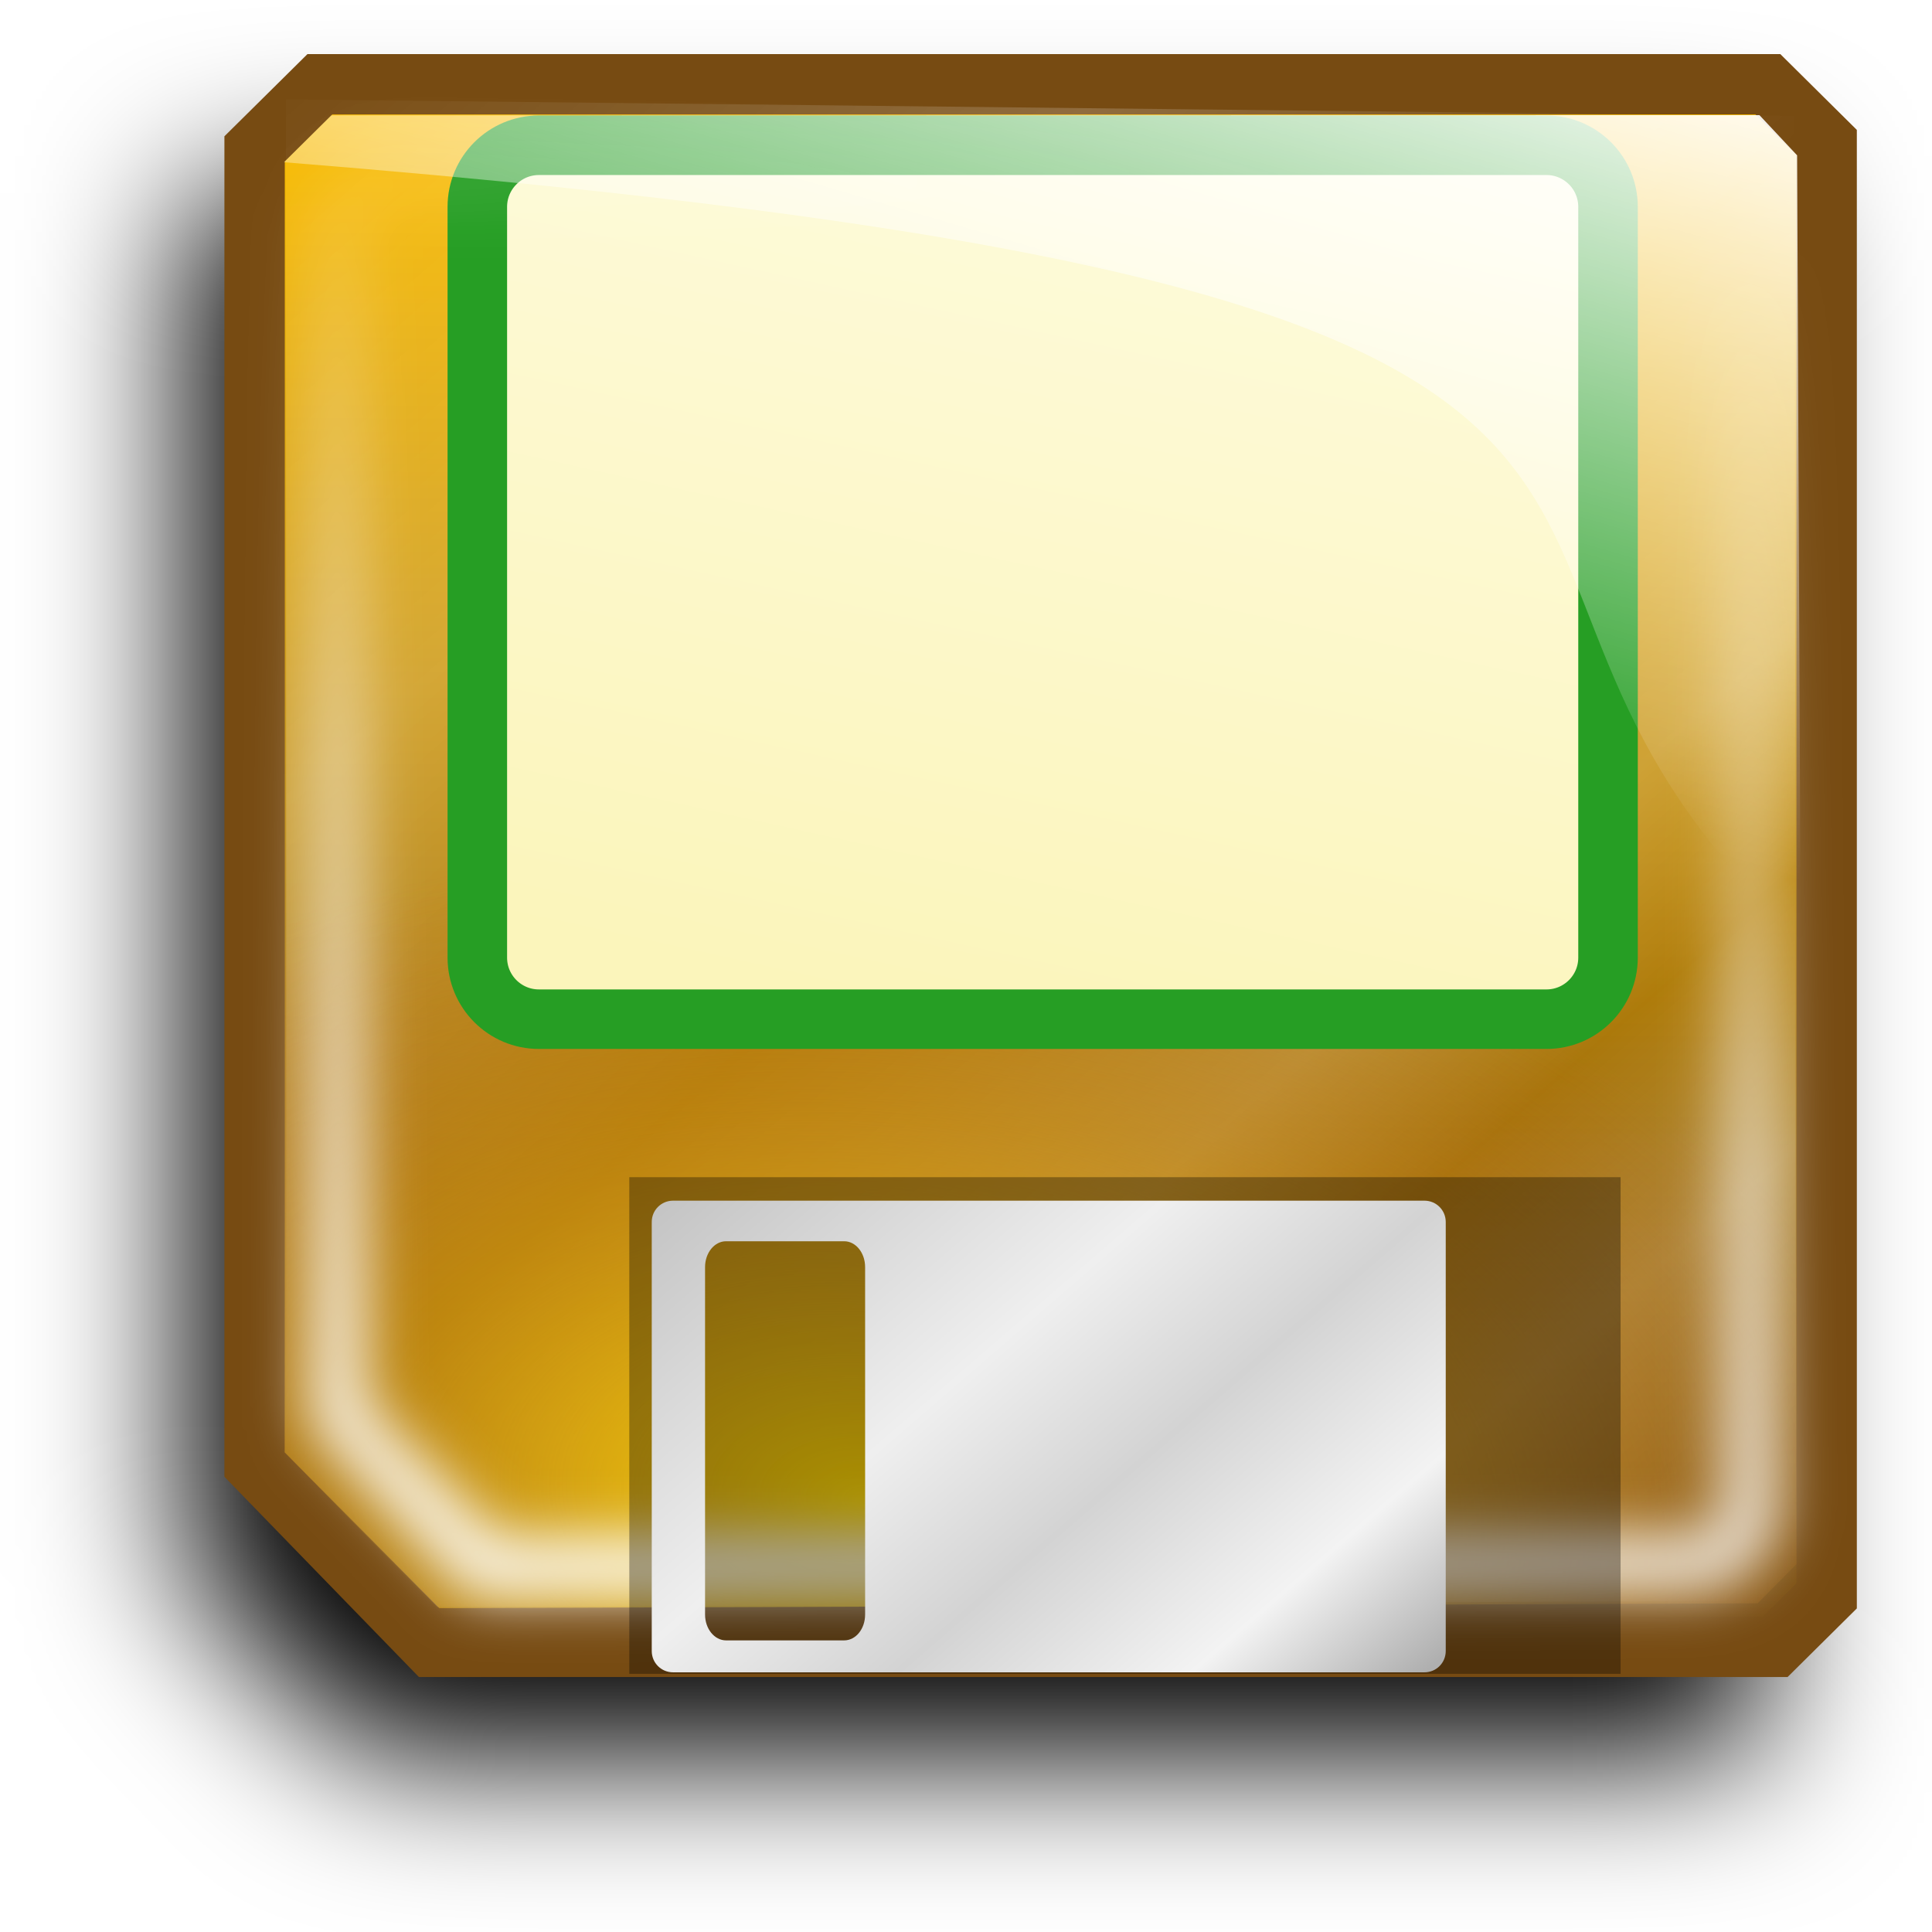
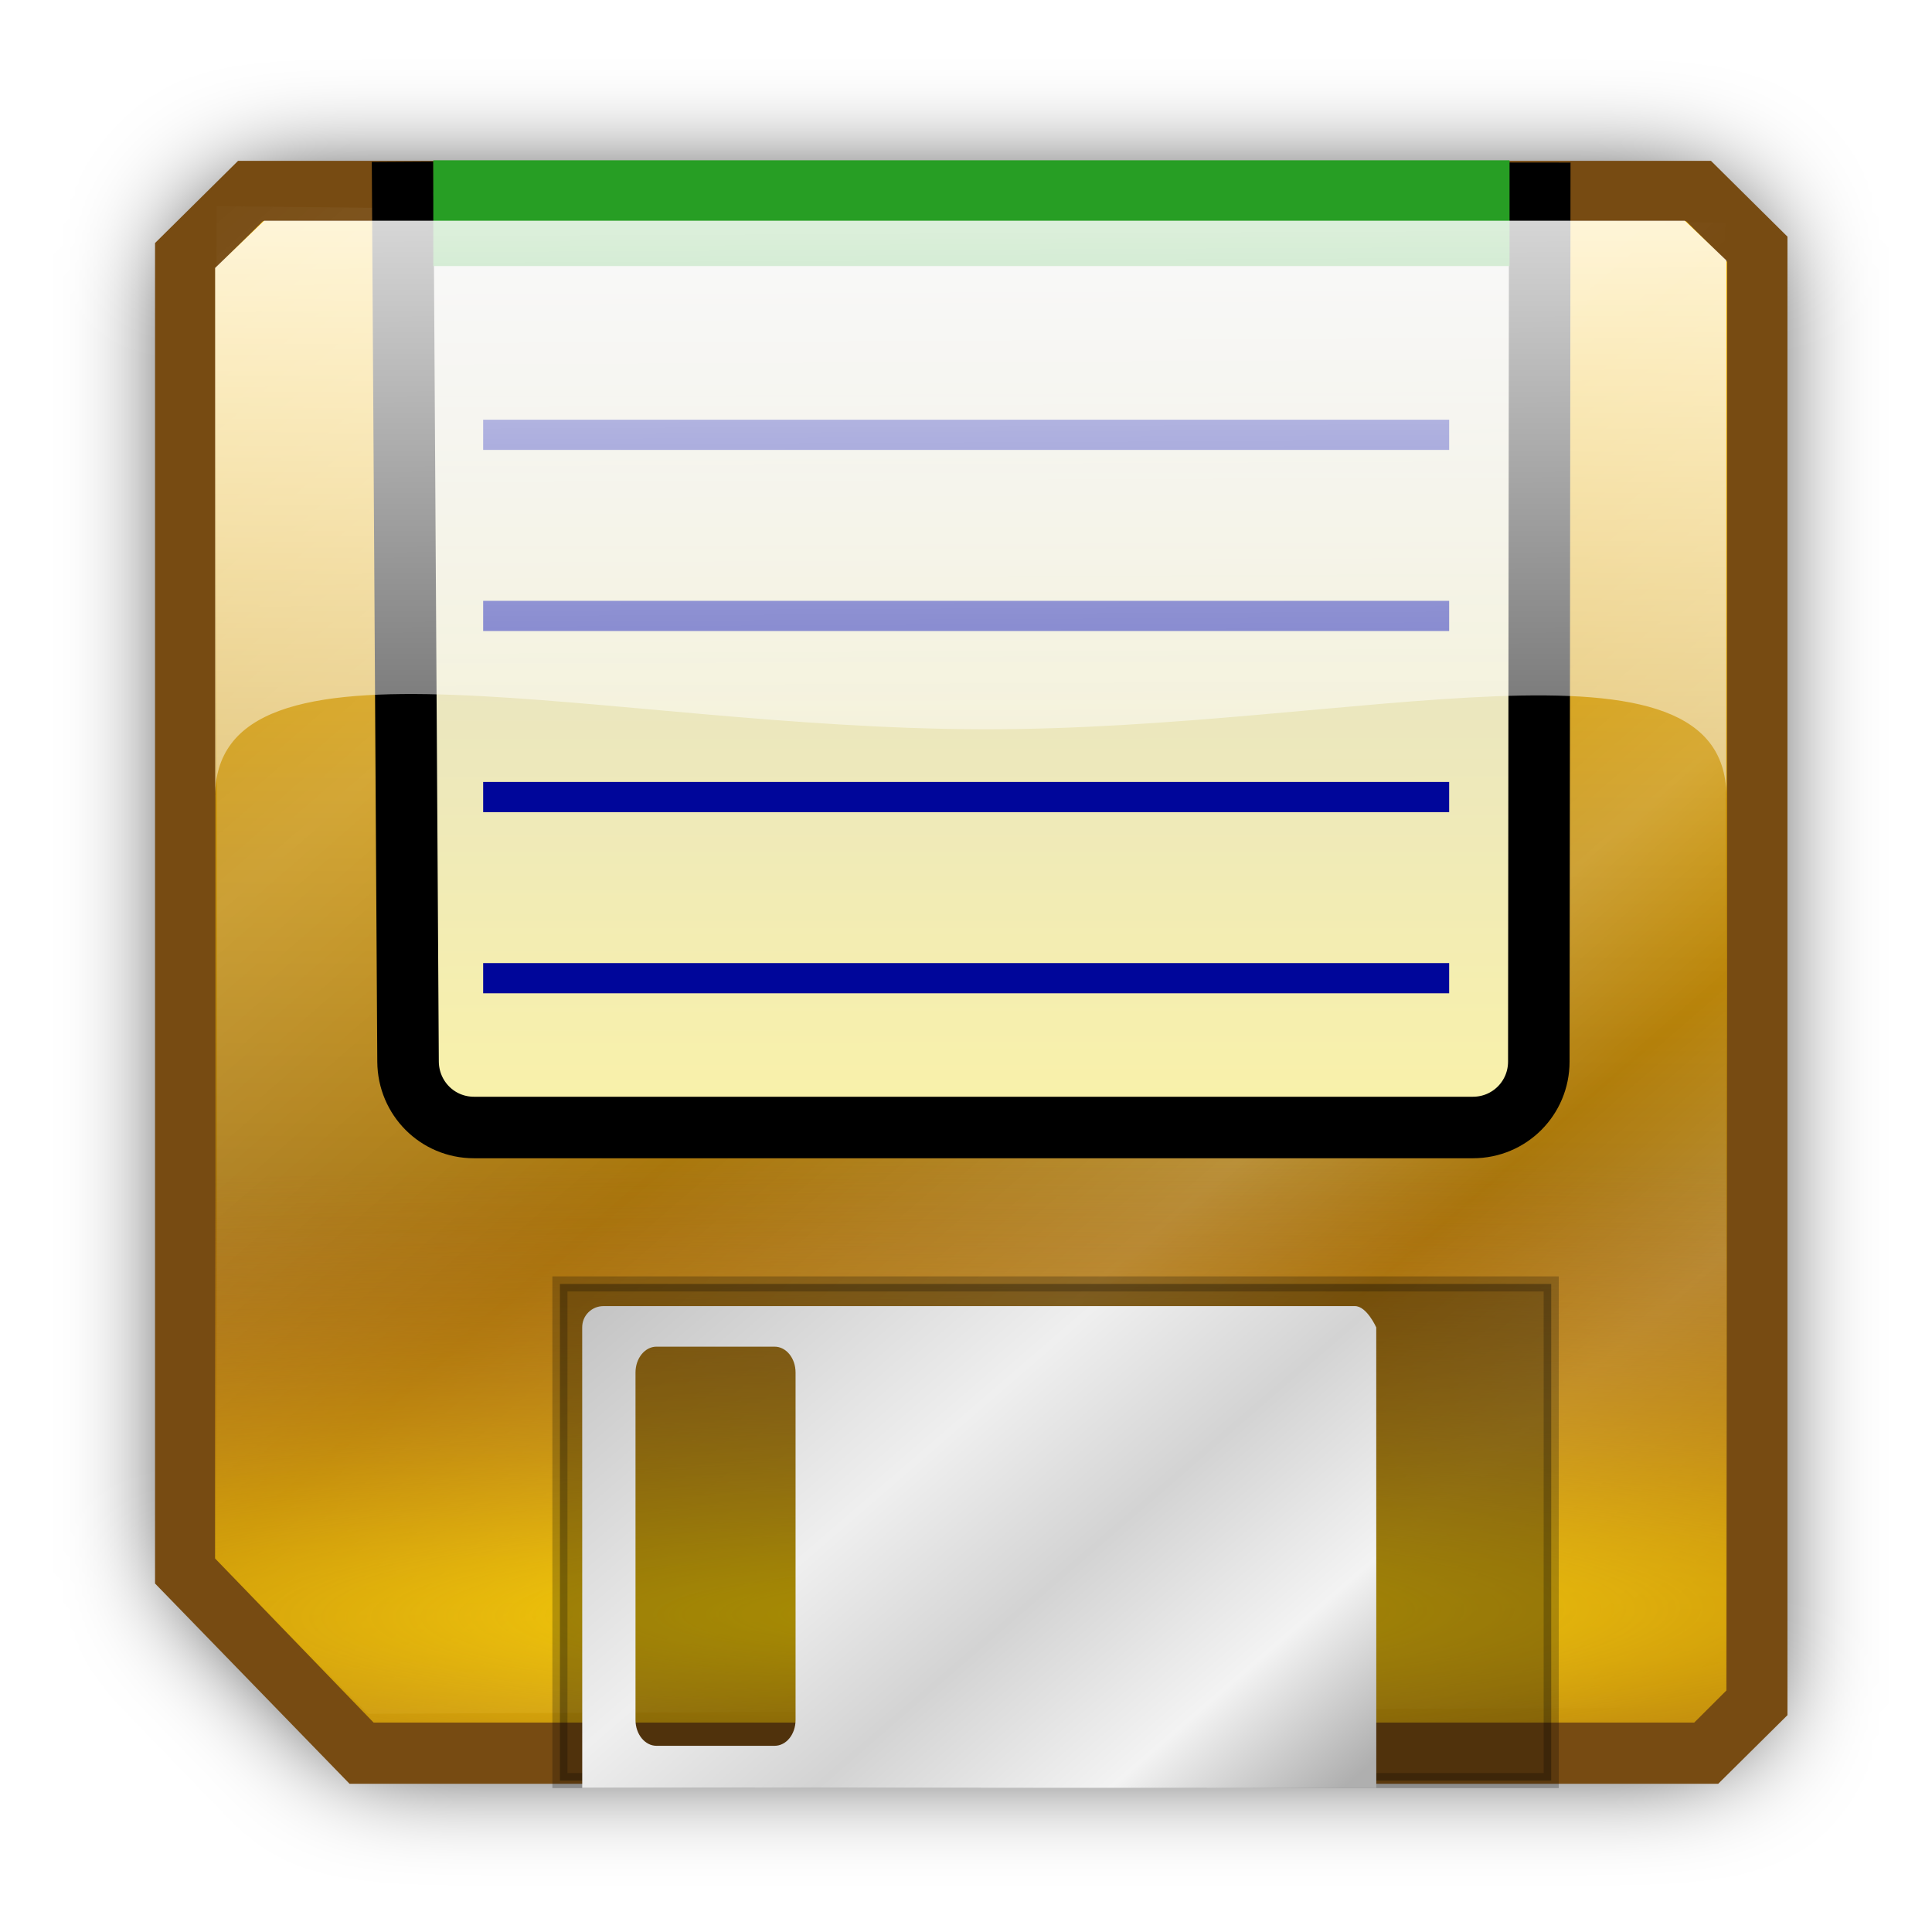
<svg xmlns="http://www.w3.org/2000/svg" xmlns:xlink="http://www.w3.org/1999/xlink" width="32" height="32" id="svg3993" version="1.0">
  <defs id="defs3995">
    <linearGradient id="linearGradient3837">
      <stop style="stop-color:#ffffff;stop-opacity:0;" offset="0" id="stop3839" />
      <stop id="stop3859" offset="0.27" style="stop-color:#ffffff;stop-opacity:1;" />
      <stop id="stop3855" offset="0.5" style="stop-color:#ffffff;stop-opacity:0;" />
      <stop style="stop-color:#ffffff;stop-opacity:1;" offset="0.675" id="stop3857" />
      <stop id="stop3853" offset="0.761" style="stop-color:#ffffff;stop-opacity:0;" />
      <stop id="stop3851" offset="0.859" style="stop-color:#ffffff;stop-opacity:1;" />
      <stop style="stop-color:#ffffff;stop-opacity:0;" offset="1" id="stop3841" />
    </linearGradient>
-     <linearGradient id="linearGradient3825">
-       <stop id="stop3827" offset="0" style="stop-color:#bfbfbf;stop-opacity:0;" />
-       <stop style="stop-color:#cbcbcb;stop-opacity:0.247;" offset="0.091" id="stop3849" />
-       <stop style="stop-color:#d7d7d7;stop-opacity:0.498;" offset="0.183" id="stop3847" />
-       <stop style="stop-color:#efefef;stop-opacity:1;" offset="0.366" id="stop3829" />
-       <stop id="stop3845" offset="0.49" style="stop-color:#e1e1e1;stop-opacity:0.498;" />
-       <stop style="stop-color:#d3d3d3;stop-opacity:0;" offset="0.614" id="stop3831" />
-       <stop style="stop-color:#f3f3f3;stop-opacity:1;" offset="0.83" id="stop3833" />
-       <stop id="stop3835" offset="1" style="stop-color:#afafaf;stop-opacity:0;" />
-     </linearGradient>
-     <linearGradient id="linearGradient3809">
-       <stop style="stop-color:#fefbdc;stop-opacity:1;" offset="0" id="stop3811" />
-       <stop style="stop-color:#fbf5bb;stop-opacity:1;" offset="1" id="stop3813" />
-     </linearGradient>
-     <linearGradient id="linearGradient3793">
-       <stop style="stop-color:#bfbfbf;stop-opacity:1;" offset="0" id="stop3795" />
-       <stop id="stop3805" offset="0.411" style="stop-color:#efefef;stop-opacity:1;" />
-       <stop id="stop3803" offset="0.614" style="stop-color:#d3d3d3;stop-opacity:1;" />
-       <stop id="stop3801" offset="0.83" style="stop-color:#f3f3f3;stop-opacity:1;" />
-       <stop style="stop-color:#afafaf;stop-opacity:1;" offset="1" id="stop3797" />
-     </linearGradient>
    <linearGradient id="linearGradient3200">
      <stop style="stop-color:#ffffff;stop-opacity:1;" offset="0" id="stop3202" />
      <stop style="stop-color:#ffffff;stop-opacity:0;" offset="1" id="stop3204" />
    </linearGradient>
    <linearGradient id="diffuseColorGradient">
      <stop style="stop-color:#774b12;stop-opacity:1;" offset="0" id="stop3761" />
      <stop style="stop-color:#ffc101;stop-opacity:1;" offset="1" id="stop3763" />
    </linearGradient>
-     <linearGradient xlink:href="#linearGradient3793" id="linearGradient3799" x1="241.84" y1="341.748" x2="435.575" y2="565.901" gradientUnits="userSpaceOnUse" gradientTransform="matrix(0.05,0,0,0.05,0.6121118,588.4479)" />
-     <linearGradient xlink:href="#linearGradient3809" id="linearGradient3815" x1="386.088" y1="25.701" x2="316.249" y2="331.701" gradientUnits="userSpaceOnUse" gradientTransform="matrix(0.05054493,0,0,0.04858342,0.3285118,588.9135)" />
-     <linearGradient xlink:href="#linearGradient3837" id="linearGradient3843" x1="30.094" y1="47.281" x2="497.844" y2="583.281" gradientUnits="userSpaceOnUse" gradientTransform="matrix(0.04957087,0,0,0.04925981,0.8643744,588.4657)" />
-     <filter id="filter3794" x="-0.12" width="1.239" y="-0.12" height="1.241" color-interpolation-filters="sRGB">
-       <feGaussianBlur stdDeviation="25.959" id="feGaussianBlur3796" />
-     </filter>
-     <linearGradient xlink:href="#diffuseColorGradient" id="linearGradient3857" gradientUnits="userSpaceOnUse" gradientTransform="matrix(-0.2832619,0,0,-0.05184515,37.46568,617.8741)" x1="76.461" y1="53.08" x2="61.953" y2="553.604" />
-     <linearGradient xlink:href="#linearGradient3200" id="linearGradient3870" x1="408" y1="14.545" x2="388" y2="186.545" gradientUnits="userSpaceOnUse" />
-     <linearGradient xlink:href="#linearGradient3200-1" id="linearGradient3777" gradientUnits="userSpaceOnUse" x1="445.529" y1="14.009" x2="372.283" y2="264.325" gradientTransform="translate(25.45584,-36.76955)" />
+     <linearGradient xlink:href="#linearGradient3837" id="linearGradient3843" x1="30.094" y1="47.281" x2="497.844" y2="583.281" gradientUnits="userSpaceOnUse" gradientTransform="matrix(0.04957087,0,0,0.04925981,-0.2846742,590.2334)" />
+     <linearGradient xlink:href="#diffuseColorGradient" id="linearGradient3857" gradientUnits="userSpaceOnUse" gradientTransform="matrix(-0.2832619,0,0,-0.05184515,36.31663,619.6418)" x1="76.461" y1="53.08" x2="61.953" y2="553.604" />
    <linearGradient id="linearGradient3200-1">
      <stop style="stop-color:#ffffff;stop-opacity:1;" offset="0" id="stop3202-5" />
      <stop style="stop-color:#ffffff;stop-opacity:0;" offset="1" id="stop3204-0" />
    </linearGradient>
-     <radialGradient xlink:href="#undershineGradient" id="radialGradient3965" cx="252.63" cy="593.413" fx="252.63" fy="593.413" r="251.523" gradientTransform="matrix(0.07067119,0.00595667,-0.00364384,0.04293475,-1.332067,585.8698)" gradientUnits="userSpaceOnUse" />
    <linearGradient id="undershineGradient">
      <stop id="stop3784" offset="0" style="stop-color:#ffd801;stop-opacity:1;" />
      <stop id="stop3786" offset="1" style="stop-color:#c76e1e;stop-opacity:0;" />
    </linearGradient>
-     <radialGradient xlink:href="#linearGradient3951" id="radialGradient3957" cx="252.633" cy="593.405" fx="252.633" fy="593.405" r="251.023" gradientTransform="matrix(0.07081197,0.00596853,-0.0036511,0.04302027,-1.363529,585.8164)" gradientUnits="userSpaceOnUse" />
-     <linearGradient id="linearGradient3951">
-       <stop style="stop-color:#ff0155;stop-opacity:0" offset="0" id="stop3953" />
-       <stop style="stop-color:#ee004e;stop-opacity:0;" offset="1" id="stop3955" />
+     <linearGradient xlink:href="#diffuseColorGradient" id="linearGradient3840" x1="228.094" y1="633.781" x2="228.844" y2="691.781" gradientUnits="userSpaceOnUse" gradientTransform="matrix(0.05,0,0,0.05,-0.5369367,590.2157)" />
+     <filter id="filter3817">
+       <feGaussianBlur stdDeviation="0.909" id="feGaussianBlur3819" />
+     </filter>
+     <linearGradient xlink:href="#linearGradient3809-9" id="linearGradient3815-4" x1="316.139" y1="29.105" x2="316.249" y2="331.701" gradientUnits="userSpaceOnUse" gradientTransform="matrix(0.05054493,0,0,0.05193071,-0.8205367,589.4043)" />
+     <linearGradient id="linearGradient3809-9">
+       <stop style="stop-color:#d9d9d9;stop-opacity:1;" offset="0" id="stop3811-5" />
+       <stop style="stop-color:#faf2a8;stop-opacity:1;" offset="1" id="stop3813-0" />
    </linearGradient>
-     <linearGradient y2="264.325" x2="372.283" y1="14.009" x1="445.529" gradientTransform="matrix(0.05,0,0,0.05,1.861432,586.6569)" gradientUnits="userSpaceOnUse" id="linearGradient3034" xlink:href="#linearGradient3200-1" />
-     <linearGradient xlink:href="#diffuseColorGradient" id="linearGradient3840" x1="228.094" y1="633.781" x2="228.844" y2="691.781" gradientUnits="userSpaceOnUse" gradientTransform="matrix(0.05,0,0,0.05,0.6121118,588.4479)" />
-     <linearGradient xlink:href="#linearGradient3200" id="linearGradient3822" x1="11.828" y1="615.948" x2="15.887" y2="589.386" gradientUnits="userSpaceOnUse" />
-     <filter id="filter3840">
-       <feGaussianBlur stdDeviation="0.484" id="feGaussianBlur3842" />
-     </filter>
+     <linearGradient id="linearGradient3793-8">
+       <stop style="stop-color:#bfbfbf;stop-opacity:1;" offset="0" id="stop3795-0" />
+       <stop id="stop3805-2" offset="0.411" style="stop-color:#efefef;stop-opacity:1;" />
+       <stop id="stop3803-1" offset="0.614" style="stop-color:#d3d3d3;stop-opacity:1;" />
+       <stop id="stop3801-0" offset="0.83" style="stop-color:#f3f3f3;stop-opacity:1;" />
+       <stop style="stop-color:#afafaf;stop-opacity:1;" offset="1" id="stop3797-5" />
+     </linearGradient>
+     <linearGradient y2="565.901" x2="435.575" y1="341.748" x1="241.84" gradientTransform="matrix(0.05,0,0,0.05,-0.5401763,590.1942)" gradientUnits="userSpaceOnUse" id="linearGradient3978" xlink:href="#linearGradient3793-8" />
+     <radialGradient xlink:href="#undershineGradient" id="radialGradient3851" cx="13.477" cy="26.697" fx="13.477" fy="26.697" r="12.516" gradientTransform="matrix(4.187749,-0.0266427,0.00380718,0.5984206,-40.39639,11.09873)" gradientUnits="userSpaceOnUse" />
+     <linearGradient xlink:href="#linearGradient3200" id="linearGradient3854" gradientUnits="userSpaceOnUse" x1="15.937" y1="0.007" x2="16.043" y2="22.634" />
  </defs>
  <g id="layer1" transform="translate(0,-588)">
-     <path id="path3024" d="m 570.844,572.594 0,-517.625 -520.75,0 0,457.219 58.656,60.406 462.094,0 z" style="fill:#000000;fill-opacity:1;stroke:none;filter:url(#filter3794)" transform="matrix(0.05,0,0,0.05,0.6121118,588.4479)" />
-     <path style="fill:url(#linearGradient3857);fill-opacity:1;stroke:url(#linearGradient3840);stroke-width:1;stroke-miterlimit:4;stroke-opacity:1;stroke-dasharray:none" d="m 5.298,589.396 -1.081,1.07 0,21.791 2.933,3.02 22.252,0 0.853,-0.845 0,-24.072 -0.973,-0.964 -23.983,0 z" id="rect3051" />
-     <path id="path3817" d="m 29.752,614.509 -0.029,-24.588 -24.988,-0.275 0.009,22.434 2.5,2.538 z" style="opacity:0.184;fill:url(#linearGradient3843);fill-opacity:1;stroke:none" />
-     <path style="fill:url(#radialGradient3965);fill-opacity:1;stroke:url(#radialGradient3957);stroke-width:0.049" d="m 4.729,593.606 25.017,-0.009 0.009,20.309 -0.643,0.65 -21.835,0.081 -2.562,-2.581 z" id="rect3949" />
-     <rect style="fill:url(#linearGradient3815);fill-opacity:1;stroke:#269e24;stroke-width:0.986;stroke-miterlimit:4;stroke-opacity:1;stroke-dasharray:none" id="rect3807" width="18.728" height="14.475" x="7.906" y="590.406" ry="1.02" />
-     <path style="fill:url(#linearGradient3034);fill-opacity:1;stroke:none" d="m 5.487,589.911 23.655,-0.004 0.624,0.666 0.058,12.973 c -7.406,-6.788 2.296,-10.667 -25.121,-12.859 z" id="rect3051-8" />
-     <path style="fill:none;stroke:url(#linearGradient3822);stroke-width:1;stroke-miterlimit:4;stroke-opacity:1;stroke-dasharray:none;filter:url(#filter3840)" d="m 6.108,590.376 22.249,0 c 0.544,0 0.981,0.437 0.981,0.979 l 0,22.113 c 0,0.543 -0.438,0.979 -0.981,0.979 l -20.691,0.073 -2.515,-2.655 -0.024,-20.51 c -6.44e-4,-0.543 0.438,-0.979 0.981,-0.979 z" id="rect3043" transform="matrix(0.9673886,0,0,0.9541168,0.6162974,27.63715)" />
-     <rect style="fill:#000000;fill-opacity:0.33;stroke:none" id="rect3778" width="16.419" height="8.226" x="10.423" y="607.498" ry="0" />
-     <path style="fill:url(#linearGradient3799);fill-opacity:1;stroke:none" d="m 11.148,607.887 c -0.196,0 -0.353,0.157 -0.353,0.353 l 0,7.106 c 0,0.196 0.157,0.353 0.353,0.353 l 12.445,0 c 0.196,0 0.353,-0.157 0.353,-0.353 l 0,-7.106 c 0,-0.196 -0.157,-0.353 -0.353,-0.353 l -12.445,0 z m 0.878,0.672 1.956,0 c 0.192,0 0.347,0.191 0.347,0.428 l 0,5.755 c 0,0.237 -0.154,0.428 -0.347,0.428 l -1.956,0 c -0.192,0 -0.348,-0.191 -0.348,-0.428 l 0,-5.755 c 0,-0.237 0.156,-0.428 0.348,-0.428 z" id="rect3780" />
+     <path id="path3047" d="m 4.149,591.164 -1.081,1.07 0,21.791 2.933,3.02 22.252,0 0.853,-0.845 0,-24.072 -0.973,-0.964 -23.983,0 z" style="fill:#000000;fill-opacity:1;stroke:none;filter:url(#filter3817)" />
+     <path style="fill:url(#linearGradient3857);fill-opacity:1;stroke:url(#linearGradient3840);stroke-width:1;stroke-miterlimit:4;stroke-opacity:1;stroke-dasharray:none" d="m 4.149,591.164 -1.081,1.07 0,21.791 2.933,3.02 22.252,0 0.853,-0.845 0,-24.072 -0.973,-0.964 -23.983,0 z" id="rect3051" />
+     <path id="path3817" d="m 28.603,616.277 -0.029,-24.588 -24.987,-0.275 0.009,22.434 2.5,2.538 z" style="opacity:0.184;fill:url(#linearGradient3843);fill-opacity:1;stroke:none" />
+     <path style="fill:url(#radialGradient3851);fill-opacity:1;stroke:none;stroke-width:0.75;stroke-miterlimit:4;stroke-opacity:1;stroke-dasharray:none" d="M 4.375 3.656 L 3.562 4.438 L 3.562 25.812 L 6.188 28.531 L 28.062 28.531 L 28.594 28 L 28.594 4.312 L 27.906 3.656 L 4.375 3.656 z " transform="translate(0,588)" id="path3835" />
+     <g transform="translate(0.00262788,0.2018396)" id="g3929">
+       <path id="rect3807-4" d="m 25.5,591 -0.015,14.382 c -6.47e-4,0.604 -0.486,1.091 -1.091,1.091 l -16.547,0 c -0.604,0 -1.087,-0.486 -1.091,-1.091 L 6.668,590.986" style="fill:url(#linearGradient3815-4);fill-opacity:1;stroke:#000000;stroke-width:1.019;stroke-miterlimit:4;stroke-opacity:1;stroke-dasharray:none;stroke-linecap:square" />
+       <path id="path3035-6" d="m 8,595 16,0 0,0" style="fill:none;stroke:#00069a;stroke-width:0.5;stroke-linecap:butt;stroke-linejoin:miter;stroke-miterlimit:4;stroke-opacity:1;stroke-dasharray:none" />
+       <rect ry="0" y="590.453" x="7.174" height="1.752" width="17.826" id="rect3860" style="fill:#279e24;fill-opacity:1;stroke:none" />
+       <path id="path3035-6-7" d="m 8,598 16,0 0,0" style="fill:none;stroke:#00069a;stroke-width:0.5;stroke-linecap:butt;stroke-linejoin:miter;stroke-miterlimit:4;stroke-opacity:1;stroke-dasharray:none" />
+       <path id="path3035-6-4" d="m 8,601 16,0 0,0" style="fill:none;stroke:#00069a;stroke-width:0.5;stroke-linecap:butt;stroke-linejoin:miter;stroke-miterlimit:4;stroke-opacity:1;stroke-dasharray:none" />
+       <path id="path3035-6-0" d="m 8,604 16,0 0,0" style="fill:none;stroke:#00069a;stroke-width:0.5;stroke-linecap:butt;stroke-linejoin:miter;stroke-miterlimit:4;stroke-opacity:1;stroke-dasharray:none" />
+     </g>
+     <rect style="fill:#000000;fill-opacity:0.33;stroke:#000000;stroke-width:0.25;stroke-miterlimit:4;stroke-dasharray:none;stroke-opacity:0.235" id="rect3778" width="16.419" height="8.226" x="9.274" y="609.266" ry="0" />
+     <path style="fill:url(#linearGradient3978);fill-opacity:1;stroke:none" d="m 9.996,609.633 c -0.196,0 -0.354,0.157 -0.353,0.353 l 5.545e-4,7.627 13.152,0.003 -6.69e-4,-7.63 c 0,0 -0.157,-0.353 -0.353,-0.353 z m 0.878,0.672 1.956,0 c 0.192,0 0.347,0.191 0.347,0.428 l 0,5.755 c 0,0.237 -0.154,0.428 -0.347,0.428 l -1.956,0 c -0.192,0 -0.348,-0.191 -0.348,-0.428 l 0,-5.755 c 0,-0.237 0.156,-0.428 0.348,-0.428 z" id="rect3780-1" />
+     <path style="fill:url(#linearGradient3854);fill-opacity:1;stroke:none" d="m 4.375,3.656 -0.812,0.781 0,8.812 C 3.492,10.185 9.953,12.064 16.264,12.079 22.45,12.094 28.665,10.216 28.594,13.25 l 0,-8.938 -0.688,-0.656 z" transform="translate(0,588)" id="path3844" />
  </g>
</svg>
